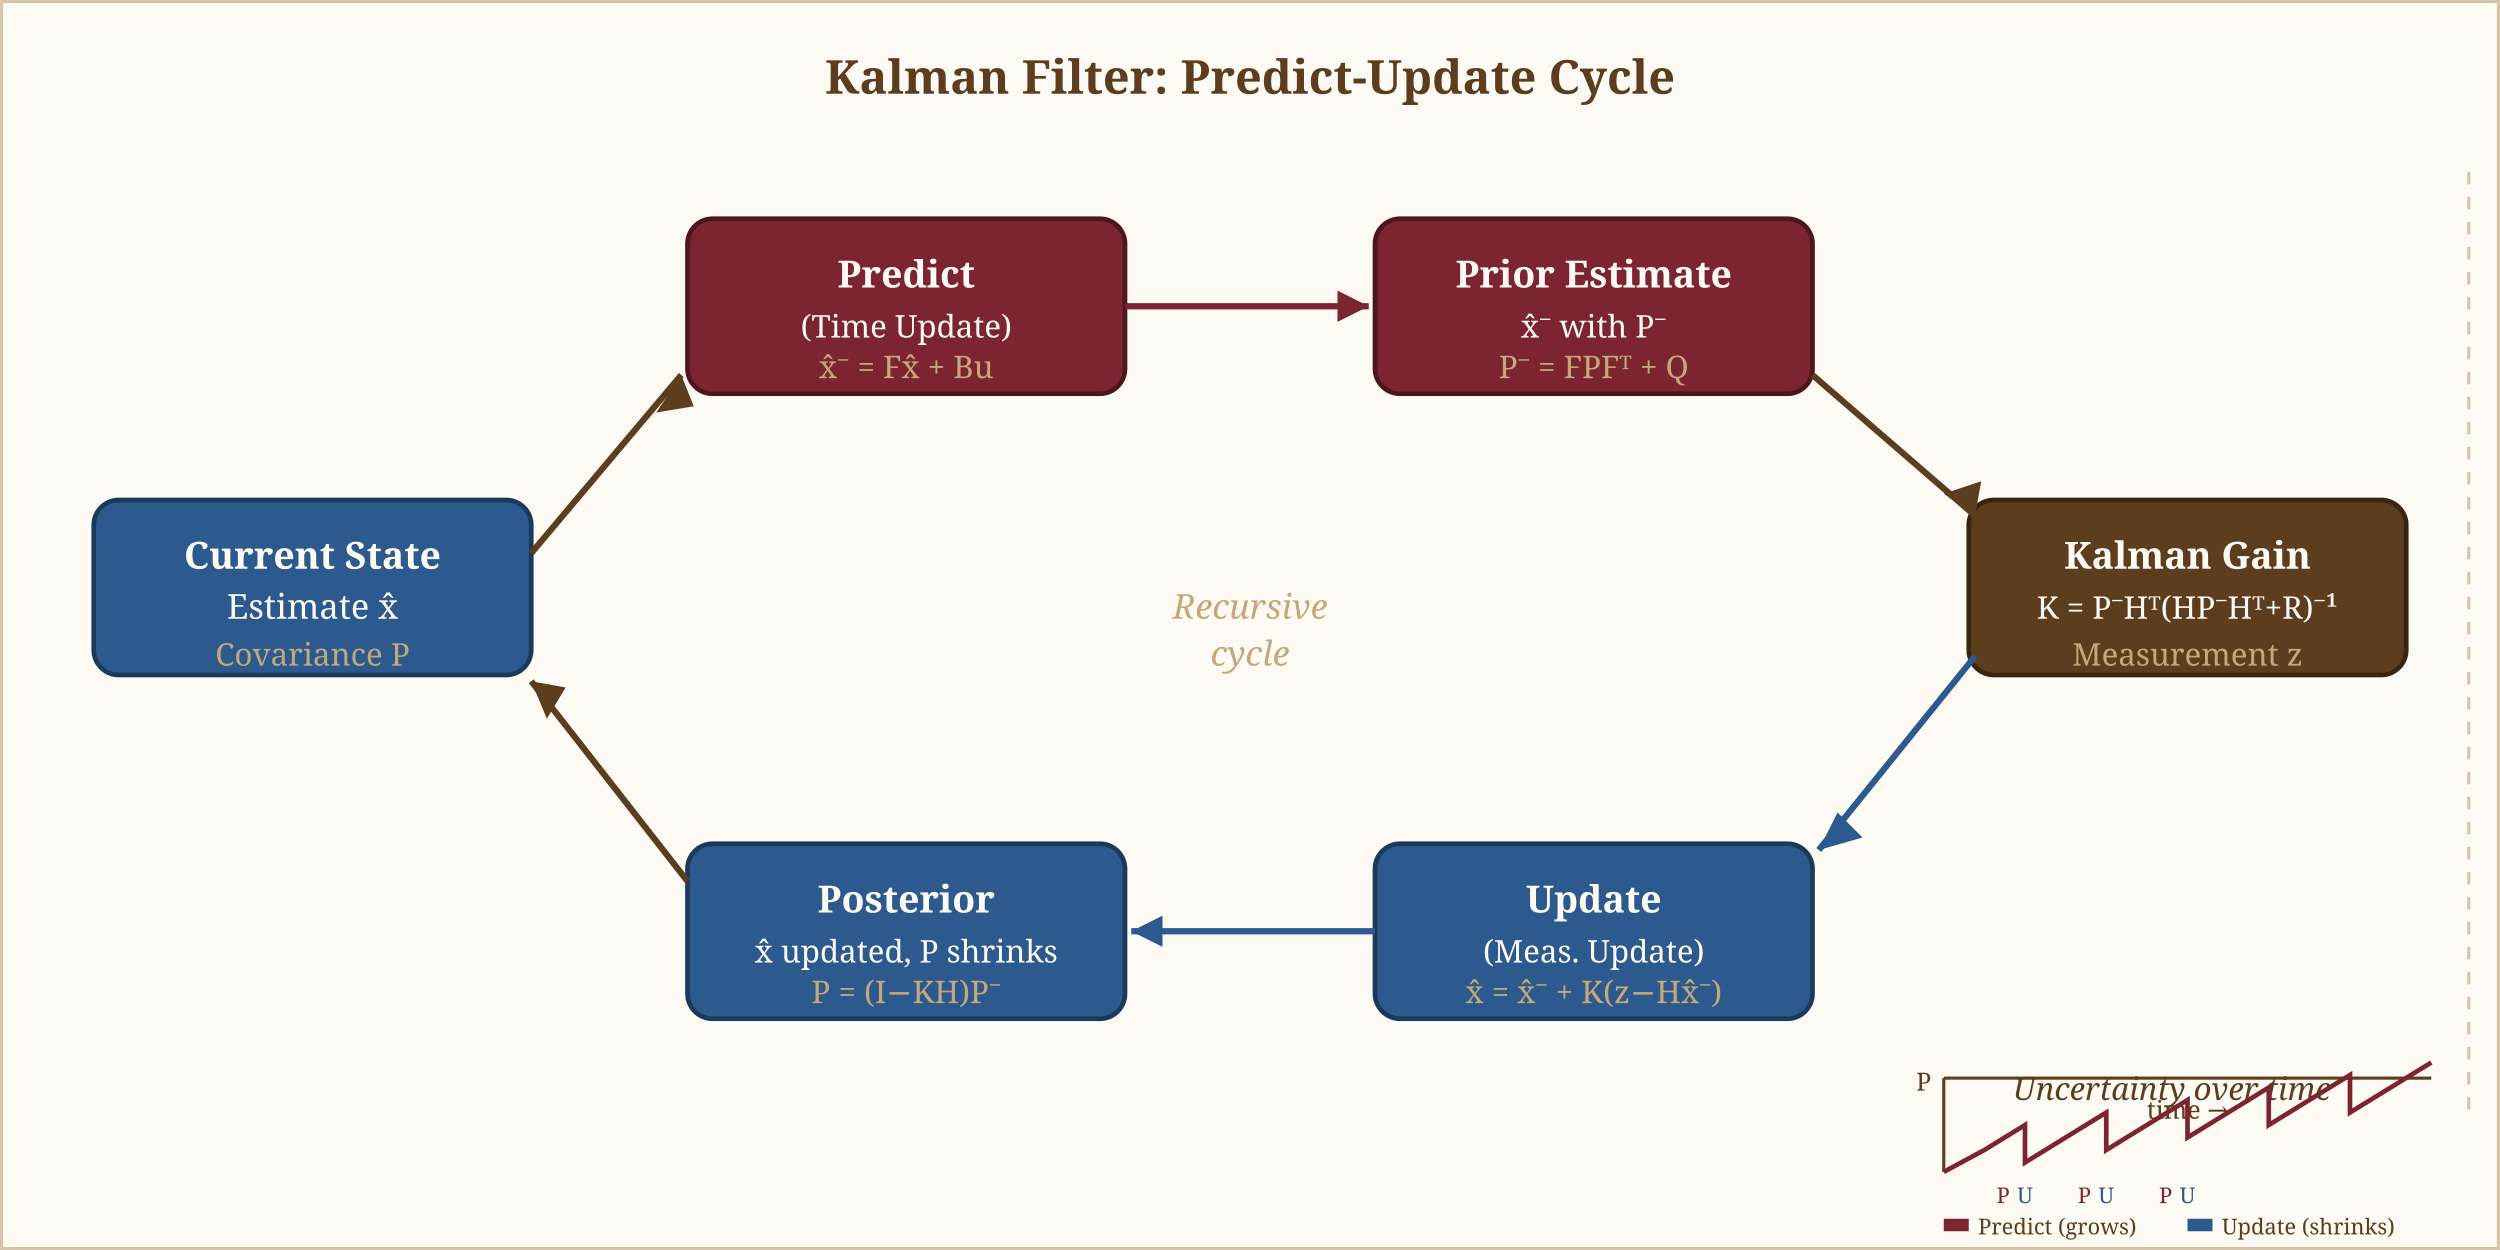
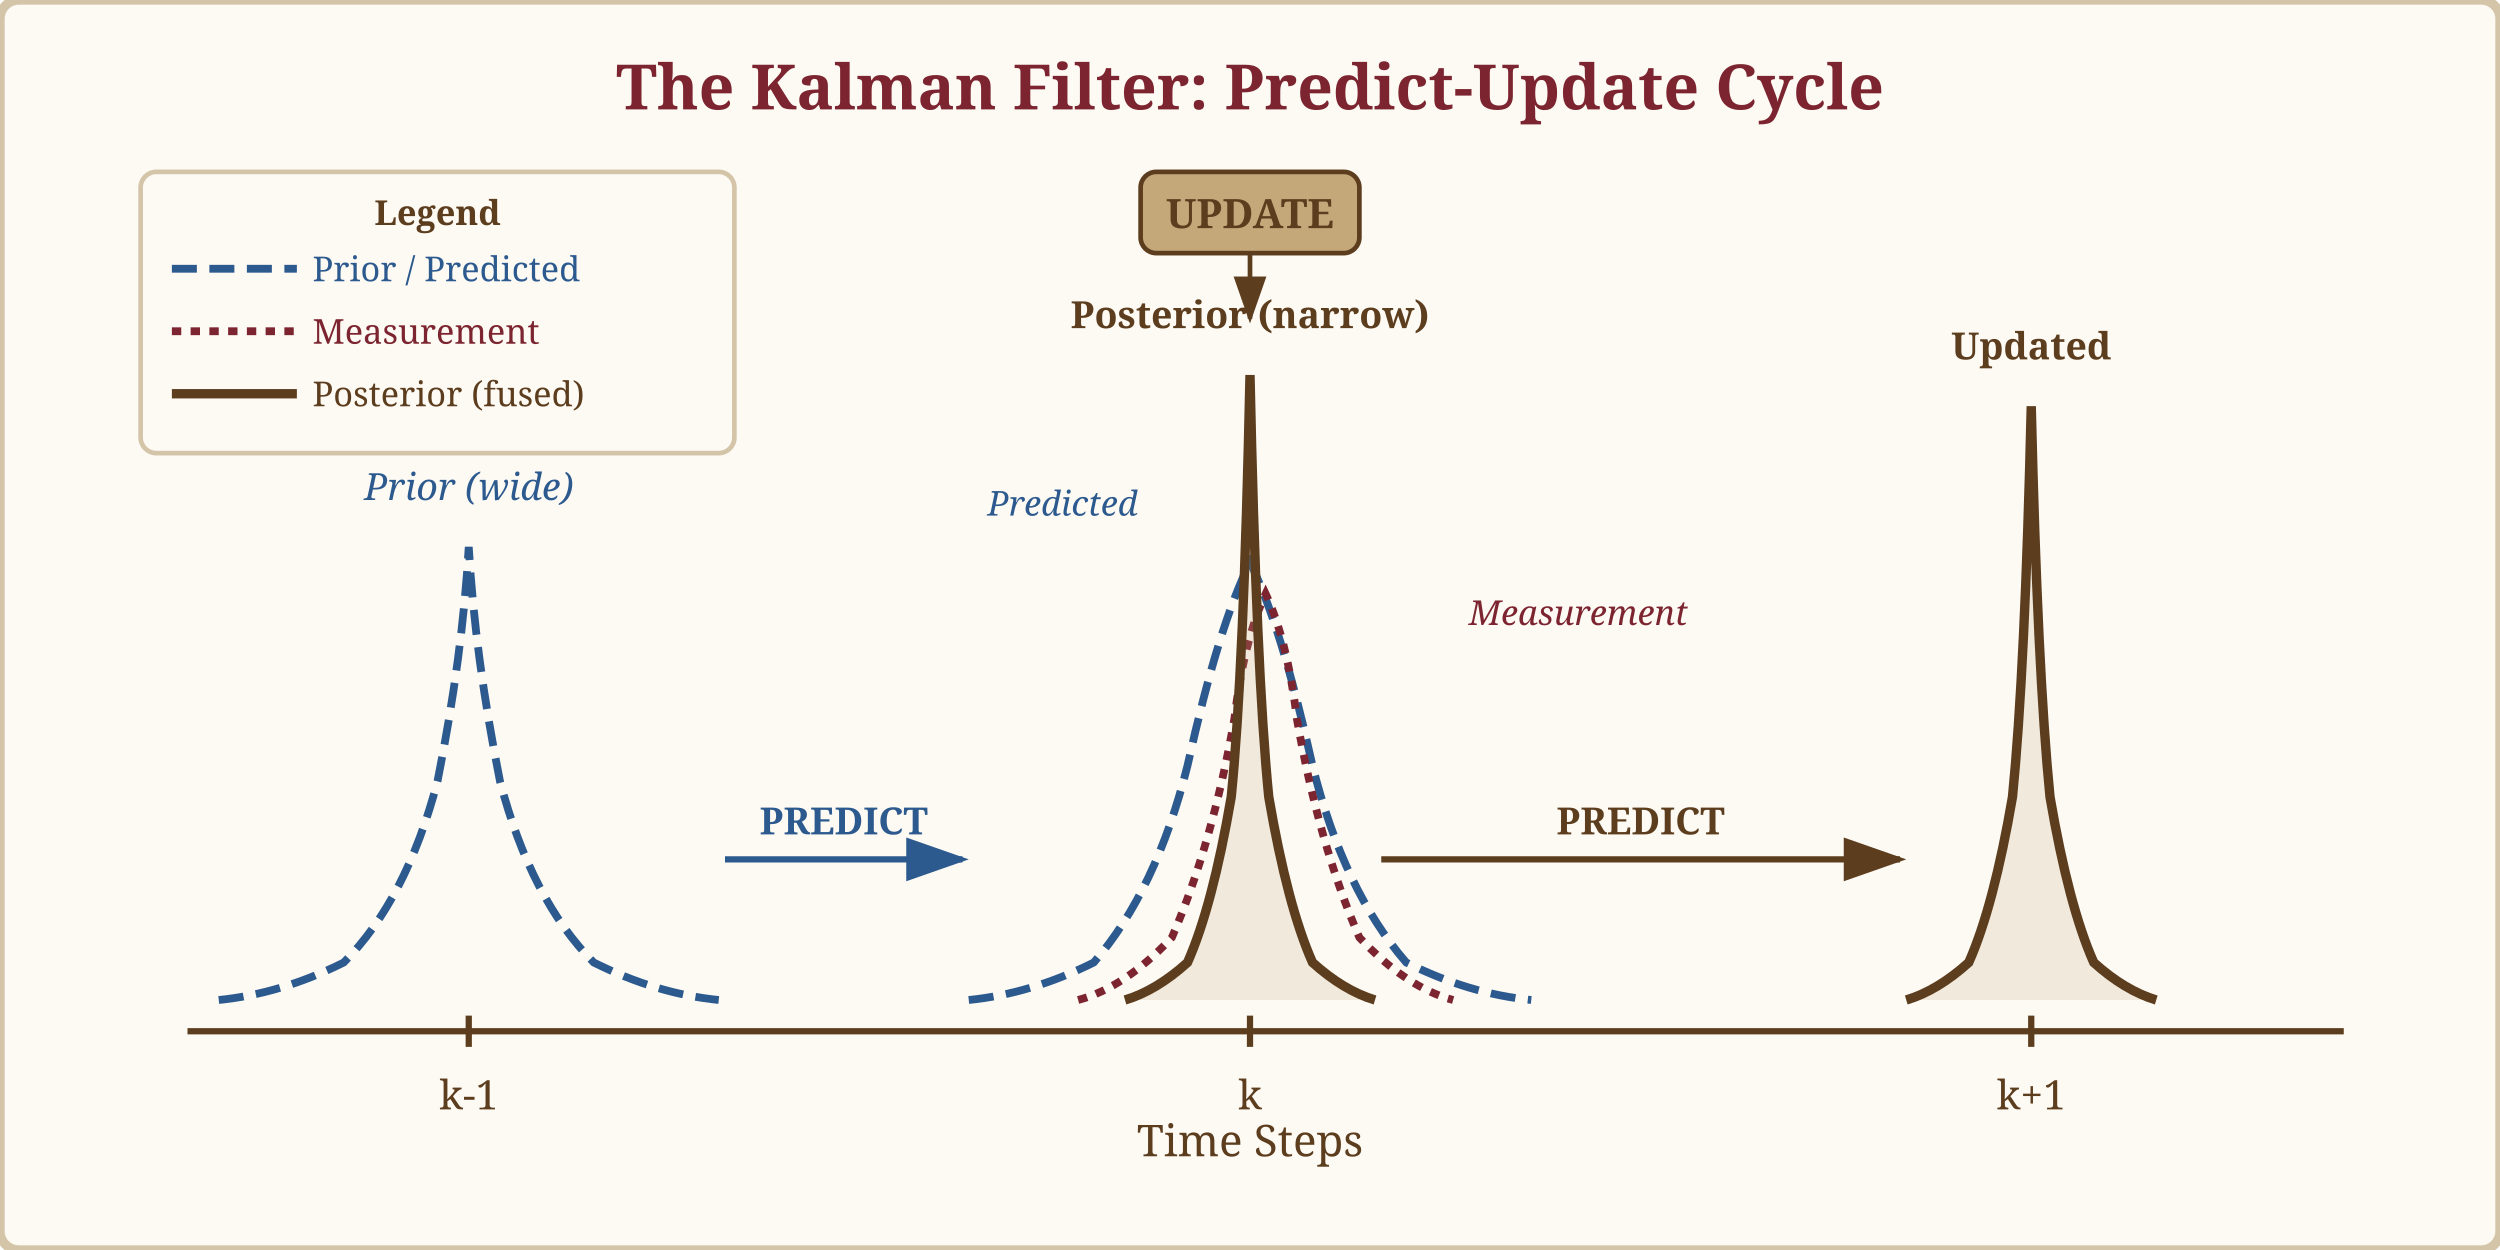
<svg xmlns="http://www.w3.org/2000/svg" viewBox="0 0 800 400">
-   <rect width="800" height="400" fill="#FDFAF4" stroke="#D4C5A9" stroke-width="2" />
-   <text x="400" y="30" font-family="Georgia, serif" font-size="15" font-weight="bold" fill="#5C3D1E" text-anchor="middle">Kalman Filter: Predict-Update Cycle</text>
-   <rect x="30" y="160" width="140" height="56" rx="8" fill="#2D5A8E" stroke="#1a3a5c" stroke-width="1.5" />
-   <text x="100" y="182" font-family="Georgia, serif" font-size="12" font-weight="bold" fill="#FDFAF4" text-anchor="middle">Current State</text>
-   <text x="100" y="198" font-family="Georgia, serif" font-size="11" fill="#FDFAF4" text-anchor="middle">Estimate x̂</text>
-   <text x="100" y="213" font-family="Georgia, serif" font-size="10" fill="#C4A87A" text-anchor="middle">Covariance P</text>
-   <rect x="220" y="70" width="140" height="56" rx="8" fill="#7C2530" stroke="#4d151e" stroke-width="1.5" />
-   <text x="290" y="92" font-family="Georgia, serif" font-size="12" font-weight="bold" fill="#FDFAF4" text-anchor="middle">Predict</text>
-   <text x="290" y="108" font-family="Georgia, serif" font-size="10" fill="#FDFAF4" text-anchor="middle">(Time Update)</text>
-   <text x="290" y="121" font-family="Georgia, serif" font-size="10" fill="#C4A87A" text-anchor="middle">x̂⁻ = Fx̂ + Bu</text>
-   <rect x="440" y="70" width="140" height="56" rx="8" fill="#7C2530" stroke="#4d151e" stroke-width="1.5" />
-   <text x="510" y="92" font-family="Georgia, serif" font-size="12" font-weight="bold" fill="#FDFAF4" text-anchor="middle">Prior Estimate</text>
-   <text x="510" y="108" font-family="Georgia, serif" font-size="10" fill="#FDFAF4" text-anchor="middle">x̂⁻  with P⁻</text>
-   <text x="510" y="121" font-family="Georgia, serif" font-size="10" fill="#C4A87A" text-anchor="middle">P⁻ = FPFᵀ + Q</text>
-   <rect x="630" y="160" width="140" height="56" rx="8" fill="#5C3D1E" stroke="#3a2510" stroke-width="1.5" />
-   <text x="700" y="182" font-family="Georgia, serif" font-size="12" font-weight="bold" fill="#FDFAF4" text-anchor="middle">Kalman Gain</text>
-   <text x="700" y="198" font-family="Georgia, serif" font-size="10" fill="#FDFAF4" text-anchor="middle">K = P⁻Hᵀ(HP⁻Hᵀ+R)⁻¹</text>
-   <text x="700" y="213" font-family="Georgia, serif" font-size="10" fill="#C4A87A" text-anchor="middle">Measurement z</text>
-   <rect x="440" y="270" width="140" height="56" rx="8" fill="#2D5A8E" stroke="#1a3a5c" stroke-width="1.5" />
-   <text x="510" y="292" font-family="Georgia, serif" font-size="12" font-weight="bold" fill="#FDFAF4" text-anchor="middle">Update</text>
-   <text x="510" y="308" font-family="Georgia, serif" font-size="10" fill="#FDFAF4" text-anchor="middle">(Meas. Update)</text>
-   <text x="510" y="321" font-family="Georgia, serif" font-size="10" fill="#C4A87A" text-anchor="middle">x̂ = x̂⁻ + K(z−Hx̂⁻)</text>
-   <rect x="220" y="270" width="140" height="56" rx="8" fill="#2D5A8E" stroke="#1a3a5c" stroke-width="1.5" />
-   <text x="290" y="292" font-family="Georgia, serif" font-size="12" font-weight="bold" fill="#FDFAF4" text-anchor="middle">Posterior</text>
-   <text x="290" y="308" font-family="Georgia, serif" font-size="10" fill="#FDFAF4" text-anchor="middle">x̂ updated, P shrinks</text>
-   <text x="290" y="321" font-family="Georgia, serif" font-size="10" fill="#C4A87A" text-anchor="middle">P = (I−KH)P⁻</text>
-   <line x1="170" y1="177" x2="218" y2="120" stroke="#5C3D1E" stroke-width="2" />
-   <polygon points="218,120 210,132 222,130" fill="#5C3D1E" />
-   <line x1="360" y1="98" x2="438" y2="98" stroke="#7C2530" stroke-width="2" />
-   <polygon points="438,98 428,93 428,103" fill="#7C2530" />
-   <line x1="580" y1="120" x2="632" y2="165" stroke="#5C3D1E" stroke-width="2" />
-   <polygon points="632,165 622,158 634,154" fill="#5C3D1E" />
-   <line x1="632" y1="210" x2="582" y2="272" stroke="#2D5A8E" stroke-width="2" />
-   <polygon points="582,272 588,260 596,268" fill="#2D5A8E" />
-   <line x1="440" y1="298" x2="362" y2="298" stroke="#2D5A8E" stroke-width="2" />
-   <polygon points="362,298 372,293 372,303" fill="#2D5A8E" />
-   <line x1="220" y1="282" x2="170" y2="218" stroke="#5C3D1E" stroke-width="2" />
-   <polygon points="170,218 175,230 181,220" fill="#5C3D1E" />
-   <line x1="790" y1="55" x2="790" y2="355" stroke="#D4C5A9" stroke-width="1" stroke-dasharray="4,4" />
-   <text x="695" y="352" font-family="Georgia, serif" font-size="10" fill="#5C3D1E" text-anchor="middle" font-style="italic">Uncertainty over time</text>
-   <line x1="622" y1="345" x2="778" y2="345" stroke="#5C3D1E" stroke-width="1" />
-   <line x1="622" y1="345" x2="622" y2="375" stroke="#5C3D1E" stroke-width="1" />
-   <text x="618" y="349" font-family="Georgia, serif" font-size="8" fill="#5C3D1E" text-anchor="end">P</text>
-   <text x="700" y="358" font-family="Georgia, serif" font-size="8" fill="#5C3D1E" text-anchor="middle">time →</text>
-   <polyline points="622,375 635,368 648,360 648,372 661,364 674,356 674,368 687,360 700,352 700,364 713,356 726,348 726,360 739,352 752,344 752,356 765,348 778,340" fill="none" stroke="#7C2530" stroke-width="1.5" />
-   <text x="641" y="385" font-family="Georgia, serif" font-size="7" fill="#7C2530" text-anchor="middle">P</text>
-   <text x="648" y="385" font-family="Georgia, serif" font-size="7" fill="#2D5A8E" text-anchor="middle">U</text>
-   <text x="667" y="385" font-family="Georgia, serif" font-size="7" fill="#7C2530" text-anchor="middle">P</text>
-   <text x="674" y="385" font-family="Georgia, serif" font-size="7" fill="#2D5A8E" text-anchor="middle">U</text>
-   <text x="693" y="385" font-family="Georgia, serif" font-size="7" fill="#7C2530" text-anchor="middle">P</text>
-   <text x="700" y="385" font-family="Georgia, serif" font-size="7" fill="#2D5A8E" text-anchor="middle">U</text>
-   <rect x="622" y="390" width="8" height="4" fill="#7C2530" />
-   <text x="633" y="395" font-family="Georgia, serif" font-size="7" fill="#5C3D1E">Predict (grows)</text>
-   <rect x="700" y="390" width="8" height="4" fill="#2D5A8E" />
-   <text x="711" y="395" font-family="Georgia, serif" font-size="7" fill="#5C3D1E">Update (shrinks)</text>
-   <text x="400" y="198" font-family="Georgia, serif" font-size="11" fill="#C4A87A" text-anchor="middle" font-style="italic">Recursive</text>
-   <text x="400" y="213" font-family="Georgia, serif" font-size="11" fill="#C4A87A" text-anchor="middle" font-style="italic">cycle</text>
+   <rect x="0" y="0" width="800" height="400" fill="#FDFAF4" stroke="#D4C5A9" stroke-width="3" rx="6" />
+   <text x="400" y="35" text-anchor="middle" font-family="Georgia, serif" font-size="20" fill="#7C2530" font-weight="bold">The Kalman Filter: Predict-Update Cycle</text>
+   <line x1="60" y1="330" x2="750" y2="330" stroke="#5C3D1E" stroke-width="2" />
+   <text x="400" y="370" text-anchor="middle" font-family="Georgia, serif" font-size="14" fill="#5C3D1E">Time Steps</text>
+   <text x="150" y="355" text-anchor="middle" font-family="Georgia, serif" font-size="13" fill="#5C3D1E">k-1</text>
+   <text x="400" y="355" text-anchor="middle" font-family="Georgia, serif" font-size="13" fill="#5C3D1E">k</text>
+   <text x="650" y="355" text-anchor="middle" font-family="Georgia, serif" font-size="13" fill="#5C3D1E">k+1</text>
+   <line x1="150" y1="325" x2="150" y2="335" stroke="#5C3D1E" stroke-width="2" />
+   <line x1="400" y1="325" x2="400" y2="335" stroke="#5C3D1E" stroke-width="2" />
+   <line x1="650" y1="325" x2="650" y2="335" stroke="#5C3D1E" stroke-width="2" />
+   <path d="M70,320 Q90,318 110,308 Q130,288 140,250 Q148,210 150,175 Q152,210 160,250 Q170,288 190,308 Q210,318 230,320" fill="none" stroke="#2D5A8E" stroke-width="2.5" stroke-dasharray="8,4" />
+   <text x="150" y="160" text-anchor="middle" font-family="Georgia, serif" font-size="12" fill="#2D5A8E" font-style="italic">Prior (wide)</text>
+   <path d="M310,320 Q330,318 350,308 Q370,285 380,245 Q390,200 400,180 Q410,200 420,245 Q430,285 450,308 Q470,318 490,320" fill="none" stroke="#2D5A8E" stroke-width="2.5" stroke-dasharray="8,4" />
+   <text x="340" y="165" text-anchor="middle" font-family="Georgia, serif" font-size="11" fill="#2D5A8E" font-style="italic">Predicted</text>
+   <path d="M345,320 Q360,316 375,300 Q388,270 395,230 Q398,205 405,190 Q412,205 415,230 Q422,270 435,300 Q450,316 465,320" fill="none" stroke="#7C2530" stroke-width="2.5" stroke-dasharray="3,3" />
+   <text x="470" y="200" text-anchor="start" font-family="Georgia, serif" font-size="11" fill="#7C2530" font-style="italic">Measurement</text>
+   <path d="M360,320 Q370,317 380,308 Q388,290 394,255 Q398,215 400,120 Q402,215 406,255 Q412,290 420,308 Q430,317 440,320" fill="rgba(196,168,122,0.2)" stroke="#5C3D1E" stroke-width="3" />
+   <text x="400" y="105" text-anchor="middle" font-family="Georgia, serif" font-size="12" fill="#5C3D1E" font-weight="bold">Posterior (narrow)</text>
+   <path d="M610,320 Q620,317 630,308 Q638,290 644,255 Q648,215 650,130 Q652,215 656,255 Q662,290 670,308 Q680,317 690,320" fill="rgba(196,168,122,0.2)" stroke="#5C3D1E" stroke-width="3" />
+   <text x="650" y="115" text-anchor="middle" font-family="Georgia, serif" font-size="12" fill="#5C3D1E" font-weight="bold">Updated</text>
+   <line x1="232" y1="275" x2="308" y2="275" stroke="#2D5A8E" stroke-width="2" marker-end="url(#arrowBlue)" />
+   <text x="270" y="267" text-anchor="middle" font-family="Georgia, serif" font-size="12" fill="#2D5A8E" font-weight="bold">PREDICT</text>
+   <line x1="442" y1="275" x2="608" y2="275" stroke="#5C3D1E" stroke-width="2" marker-end="url(#arrowBrown)" />
+   <text x="525" y="267" text-anchor="middle" font-family="Georgia, serif" font-size="12" fill="#5C3D1E" font-weight="bold">PREDICT</text>
+   <rect x="365" y="55" width="70" height="26" rx="5" fill="#C4A87A" stroke="#5C3D1E" stroke-width="1.5" />
+   <text x="400" y="73" text-anchor="middle" font-family="Georgia, serif" font-size="13" fill="#5C3D1E" font-weight="bold">UPDATE</text>
+   <line x1="400" y1="81" x2="400" y2="102" stroke="#5C3D1E" stroke-width="1.5" marker-end="url(#arrowBrown)" />
+   <rect x="45" y="55" width="190" height="90" rx="5" fill="#FDFAF4" stroke="#D4C5A9" stroke-width="1.5" />
+   <text x="140" y="72" text-anchor="middle" font-family="Georgia, serif" font-size="11" fill="#5C3D1E" font-weight="bold">Legend</text>
+   <line x1="55" y1="86" x2="95" y2="86" stroke="#2D5A8E" stroke-width="2.5" stroke-dasharray="8,4" />
+   <text x="100" y="90" font-family="Georgia, serif" font-size="11" fill="#2D5A8E">Prior / Predicted</text>
+   <line x1="55" y1="106" x2="95" y2="106" stroke="#7C2530" stroke-width="2.5" stroke-dasharray="3,3" />
+   <text x="100" y="110" font-family="Georgia, serif" font-size="11" fill="#7C2530">Measurement</text>
+   <line x1="55" y1="126" x2="95" y2="126" stroke="#5C3D1E" stroke-width="3" />
+   <text x="100" y="130" font-family="Georgia, serif" font-size="11" fill="#5C3D1E">Posterior (fused)</text>
+   <defs>
+     <marker id="arrowBlue" markerWidth="10" markerHeight="7" refX="9" refY="3.5" orient="auto">
+       <polygon points="0 0, 10 3.5, 0 7" fill="#2D5A8E" />
+     </marker>
+     <marker id="arrowBrown" markerWidth="10" markerHeight="7" refX="9" refY="3.5" orient="auto">
+       <polygon points="0 0, 10 3.5, 0 7" fill="#5C3D1E" />
+     </marker>
+   </defs>
</svg>
